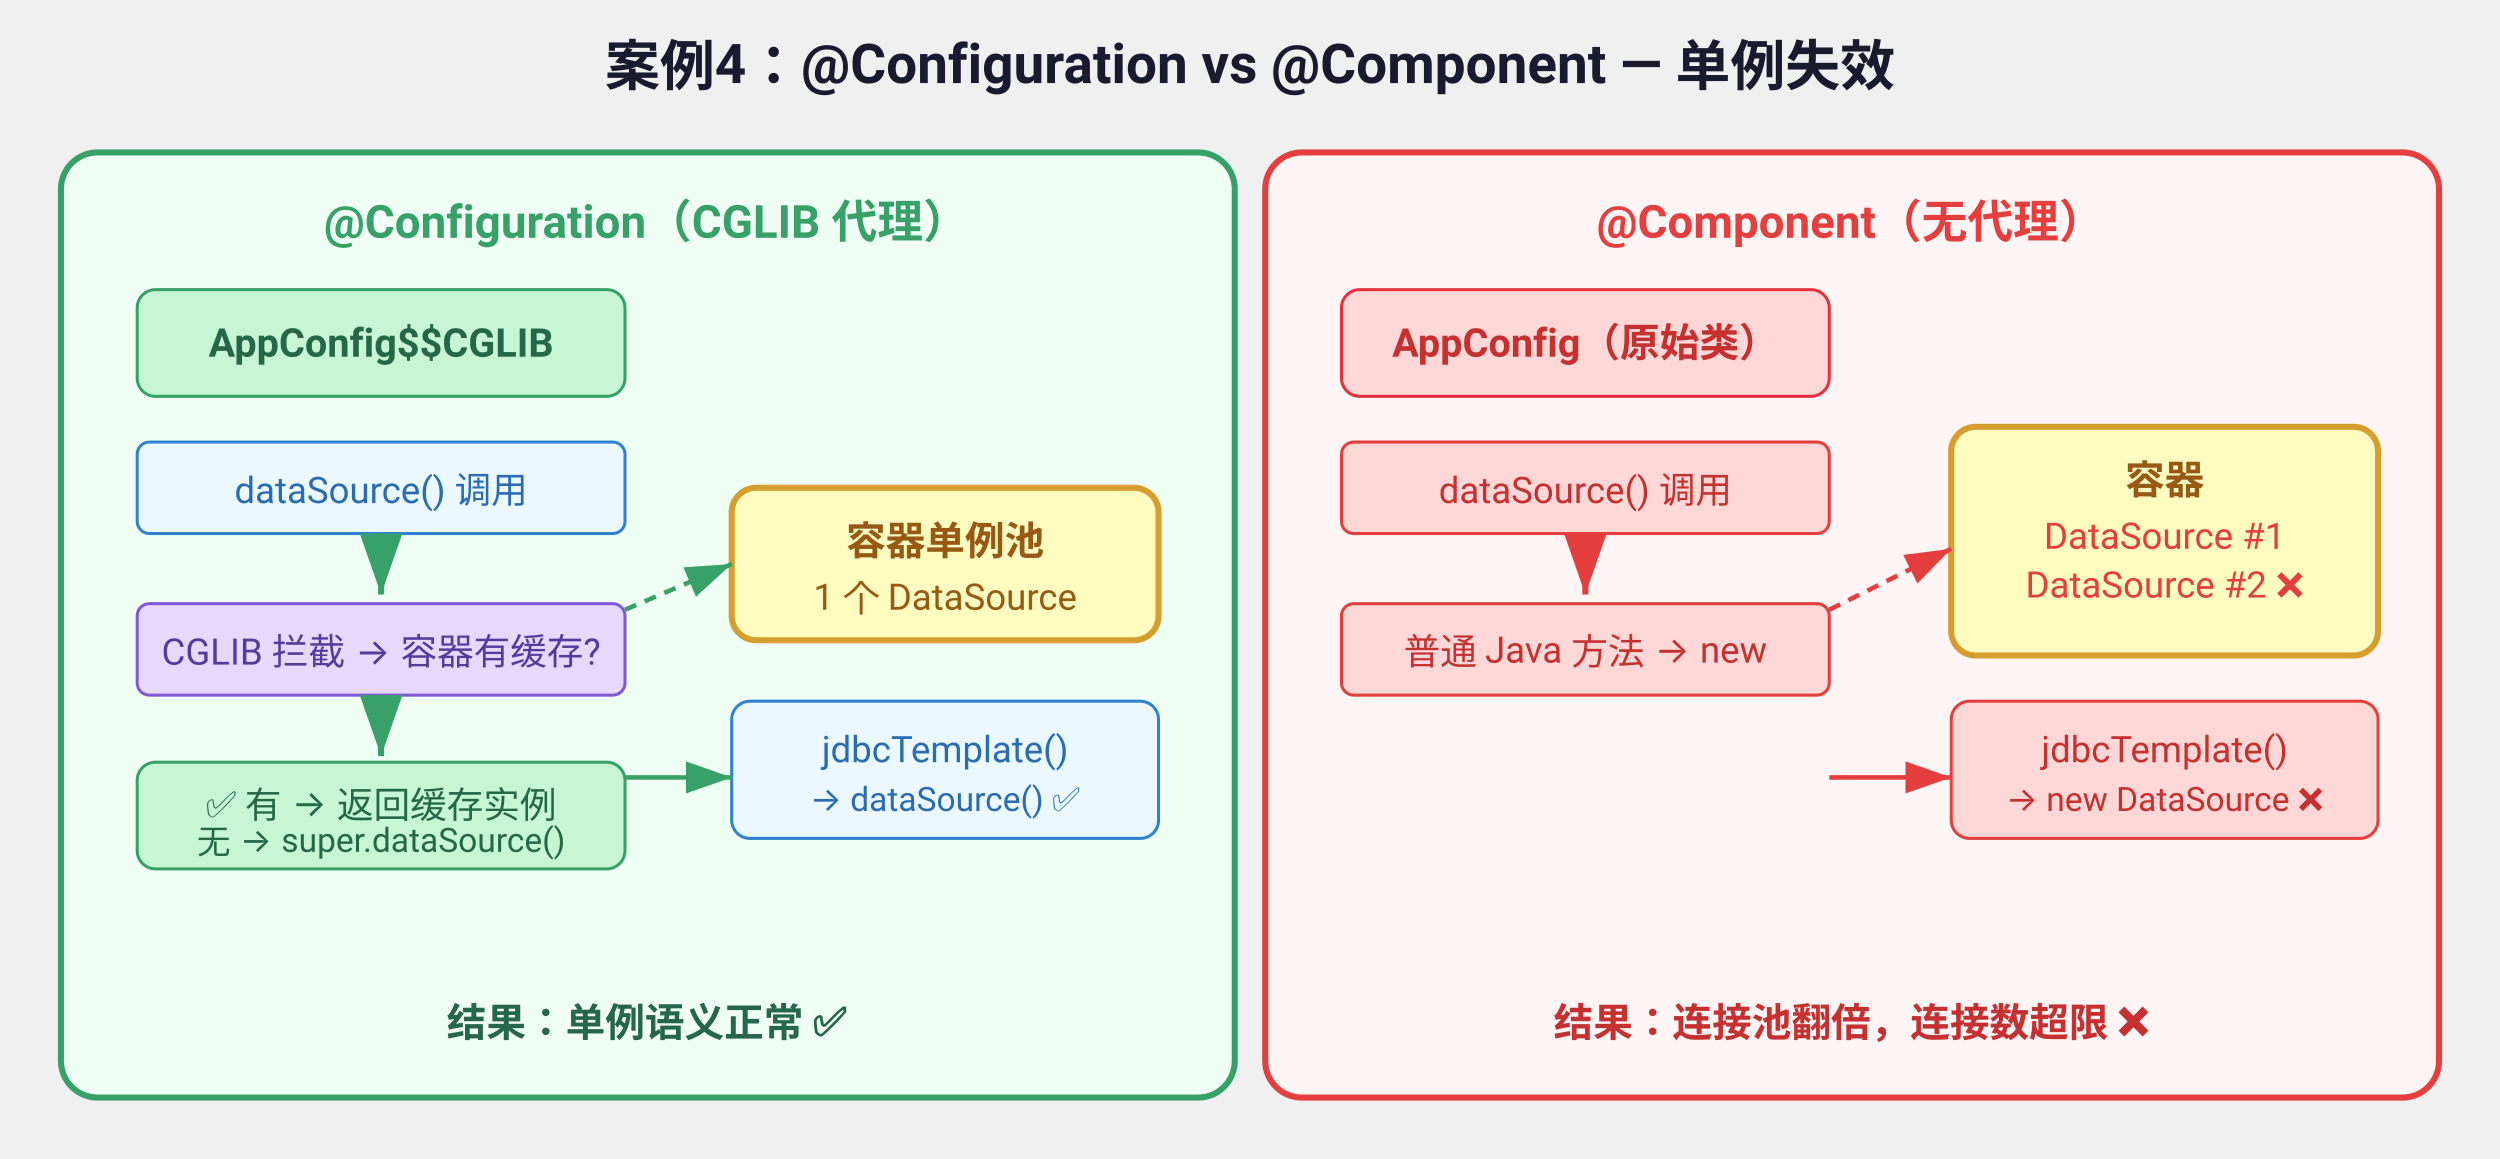
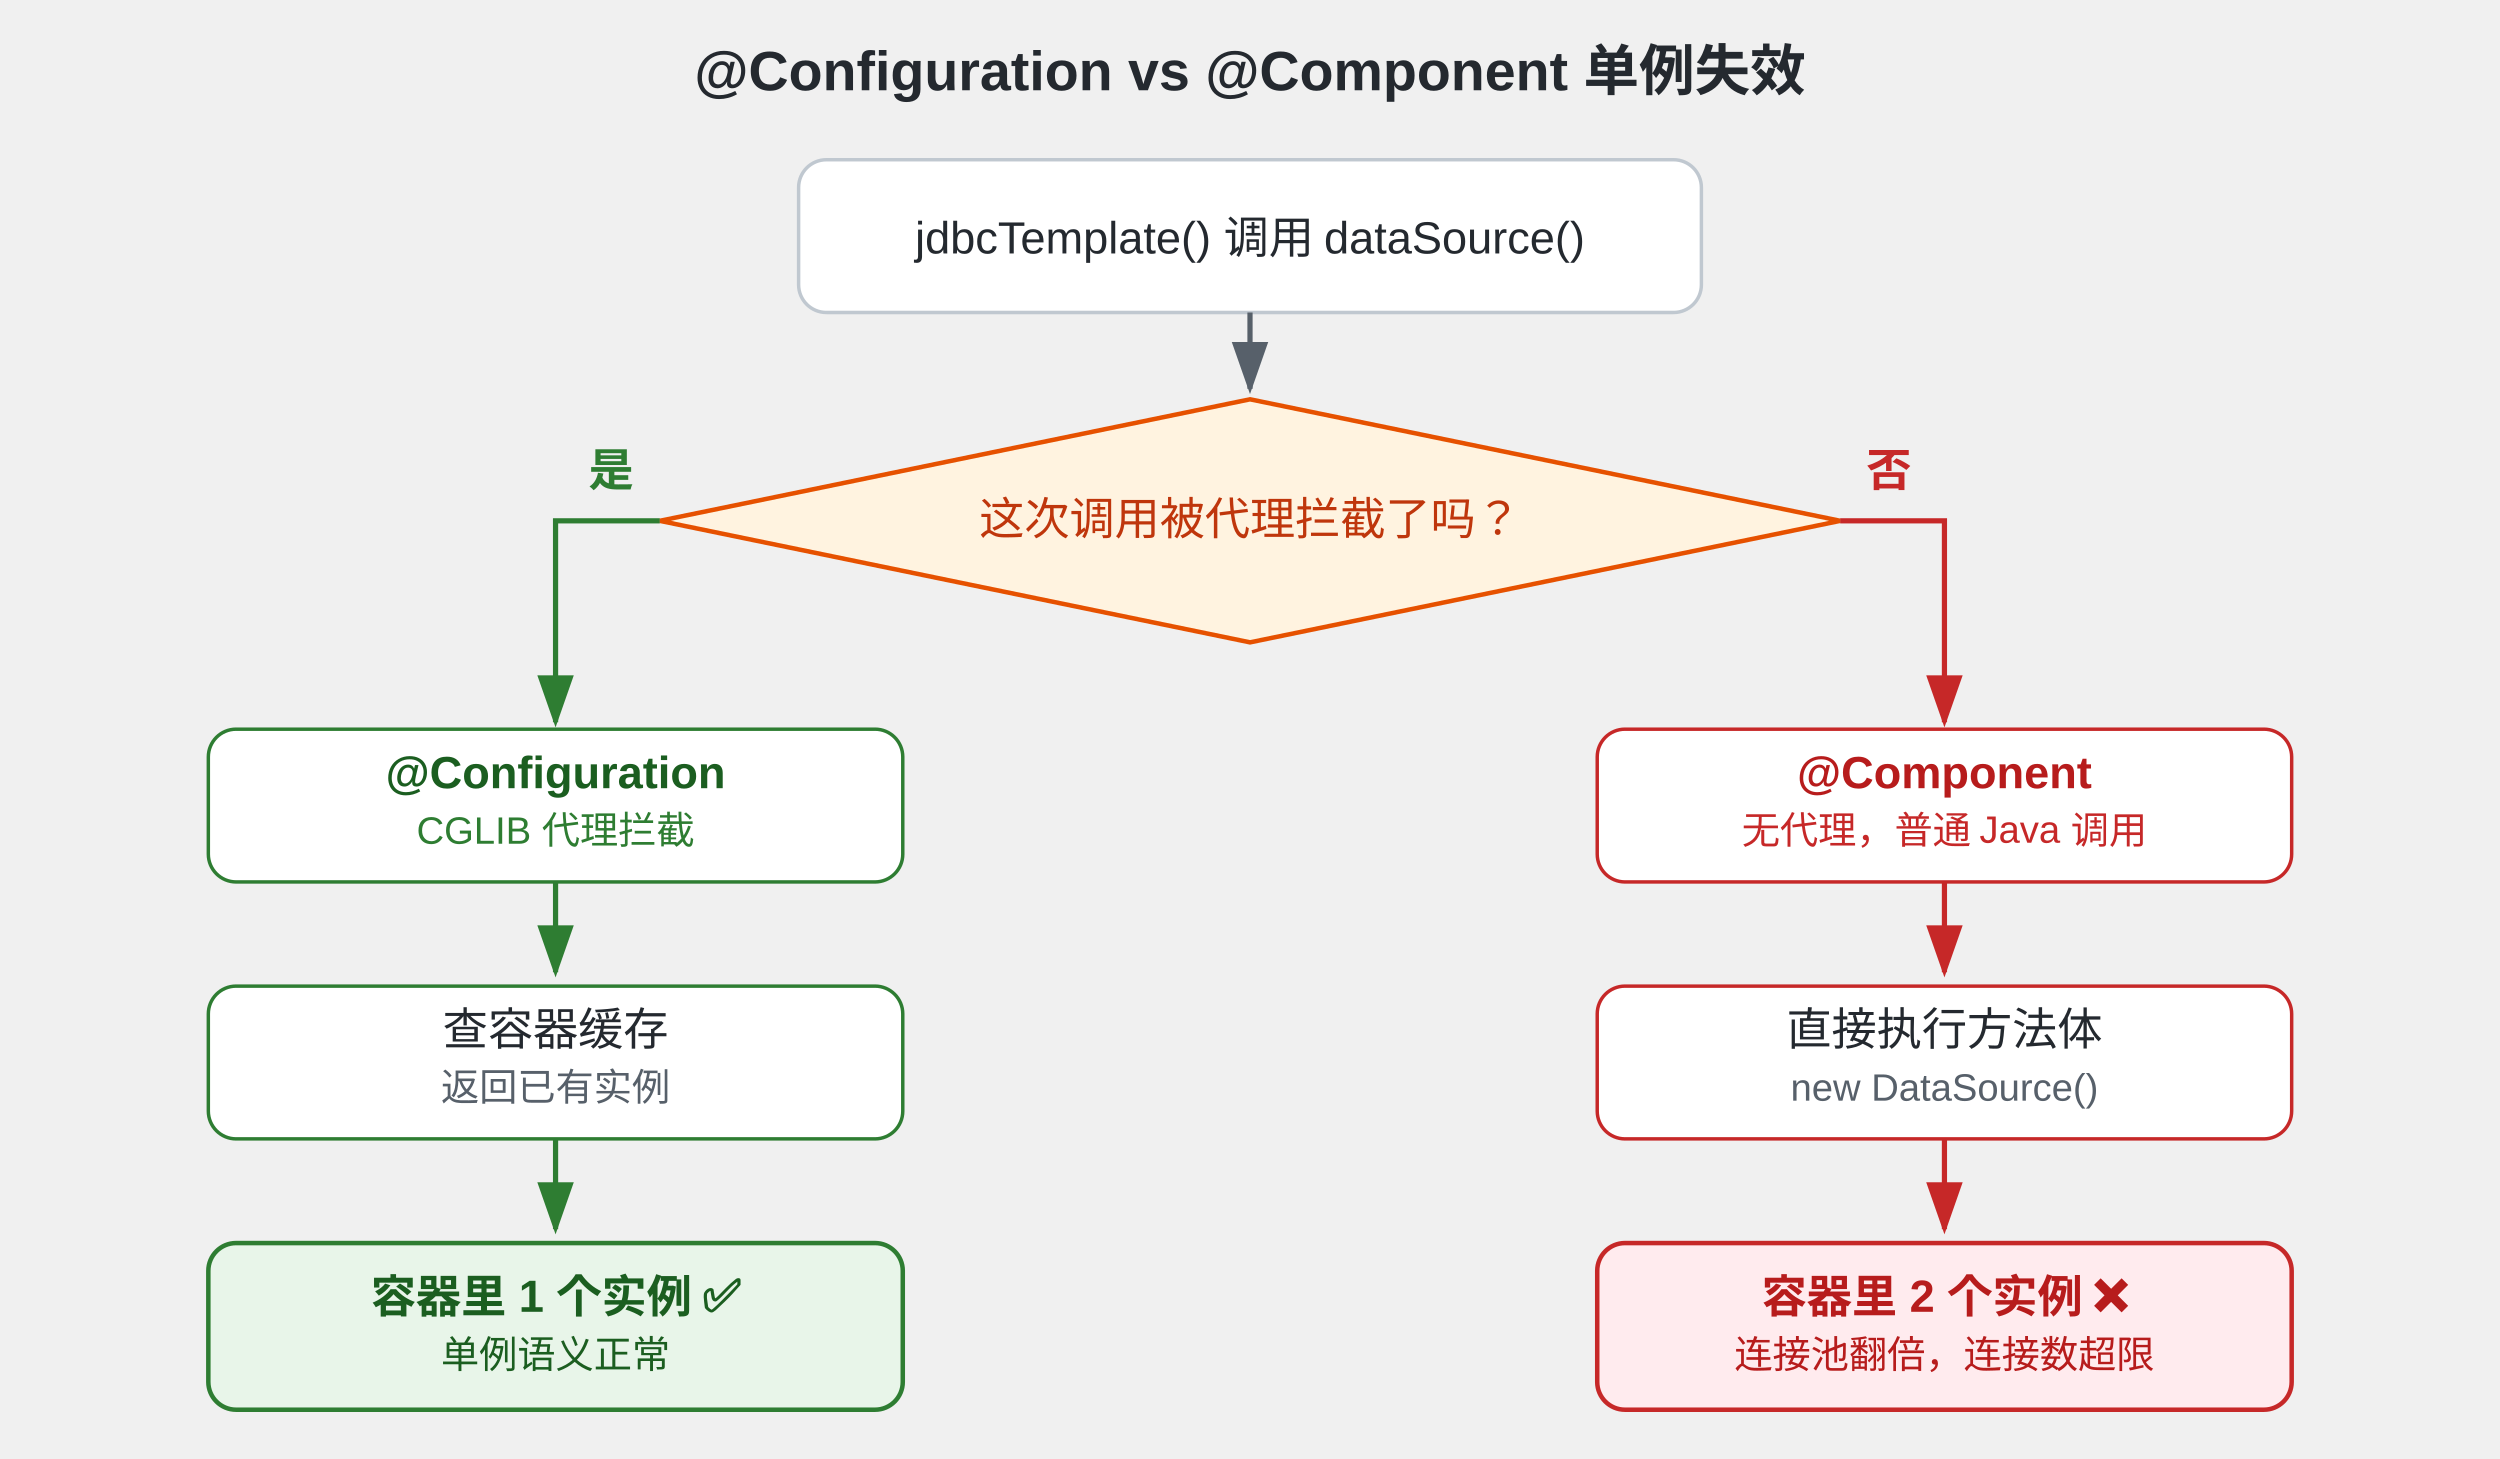
- <svg xmlns="http://www.w3.org/2000/svg" viewBox="0 0 820 380" font-family="-apple-system,BlinkMacSystemFont,'Segoe UI',Roboto,sans-serif" font-size="13">
-   <text x="410" y="28" text-anchor="middle" font-size="18" font-weight="bold" fill="#1a1a2e">案例4：@Configuration vs @Component — 单例失效</text>
-   <rect x="20" y="50" width="385" height="310" rx="12" fill="#f0fff4" stroke="#38a169" stroke-width="2" />
-   <text x="212" y="78" text-anchor="middle" font-size="15" font-weight="bold" fill="#38a169">@Configuration（CGLIB 代理）</text>
-   <rect x="45" y="95" width="160" height="35" rx="6" fill="#c6f6d5" stroke="#38a169" />
-   <text x="125" y="117" text-anchor="middle" font-weight="bold" fill="#276749">AppConfig$$CGLIB</text>
-   <rect x="45" y="145" width="160" height="30" rx="4" fill="#ebf8ff" stroke="#3182ce" />
-   <text x="125" y="165" text-anchor="middle" fill="#2b6cb0" font-size="12">dataSource() 调用</text>
-   <line x1="125" y1="175" x2="125" y2="195" stroke="#38a169" stroke-width="2" marker-end="url(#arrowG)" />
-   <rect x="45" y="198" width="160" height="30" rx="4" fill="#e9d8fd" stroke="#805ad5" />
-   <text x="125" y="218" text-anchor="middle" fill="#553c9a" font-size="12">CGLIB 拦截 → 容器有缓存?</text>
-   <line x1="125" y1="228" x2="125" y2="248" stroke="#38a169" stroke-width="2" marker-end="url(#arrowG)" />
-   <rect x="45" y="250" width="160" height="35" rx="6" fill="#c6f6d5" stroke="#38a169" />
-   <text x="125" y="268" text-anchor="middle" fill="#276749" font-size="12">✅ 有 → 返回缓存实例</text>
-   <text x="125" y="280" text-anchor="middle" fill="#276749" font-size="11">无 → super.dataSource()</text>
-   <rect x="240" y="160" width="140" height="50" rx="8" fill="#fefcbf" stroke="#d69e2e" stroke-width="2" />
-   <text x="310" y="182" text-anchor="middle" fill="#975a16" font-weight="bold">容器单例池</text>
-   <text x="310" y="200" text-anchor="middle" fill="#975a16" font-size="12">1 个 DataSource</text>
-   <line x1="205" y1="200" x2="240" y2="185" stroke="#38a169" stroke-width="1.5" marker-end="url(#arrowG)" stroke-dasharray="4,3" />
-   <rect x="240" y="230" width="140" height="45" rx="6" fill="#ebf8ff" stroke="#3182ce" />
-   <text x="310" y="250" text-anchor="middle" fill="#2b6cb0" font-size="12">jdbcTemplate()</text>
-   <text x="310" y="266" text-anchor="middle" fill="#2b6cb0" font-size="11">→ dataSource() ✅</text>
-   <line x1="205" y1="255" x2="240" y2="255" stroke="#38a169" stroke-width="1.5" marker-end="url(#arrowG)" />
-   <text x="212" y="340" text-anchor="middle" fill="#276749" font-weight="bold">结果：单例语义正常 ✅</text>
-   <rect x="415" y="50" width="385" height="310" rx="12" fill="#fff5f5" stroke="#e53e3e" stroke-width="2" />
-   <text x="607" y="78" text-anchor="middle" font-size="15" font-weight="bold" fill="#e53e3e">@Component（无代理）</text>
-   <rect x="440" y="95" width="160" height="35" rx="6" fill="#fed7d7" stroke="#e5303e" />
-   <text x="520" y="117" text-anchor="middle" font-weight="bold" fill="#c53030">AppConfig（原始类）</text>
-   <rect x="440" y="145" width="160" height="30" rx="4" fill="#fed7d7" stroke="#e53e3e" />
-   <text x="520" y="165" text-anchor="middle" fill="#c53030" font-size="12">dataSource() 调用</text>
-   <line x1="520" y1="175" x2="520" y2="195" stroke="#e53e3e" stroke-width="2" marker-end="url(#arrowR)" />
-   <rect x="440" y="198" width="160" height="30" rx="4" fill="#fed7d7" stroke="#e53e3e" />
-   <text x="520" y="218" text-anchor="middle" fill="#c53030" font-size="12">普通 Java 方法 → new</text>
-   <rect x="640" y="140" width="140" height="75" rx="8" fill="#fefcbf" stroke="#d69e2e" stroke-width="2" />
-   <text x="710" y="162" text-anchor="middle" fill="#975a16" font-weight="bold">容器</text>
-   <text x="710" y="180" text-anchor="middle" fill="#e53e3e" font-size="12">DataSource #1</text>
-   <text x="710" y="196" text-anchor="middle" fill="#e53e3e" font-size="12">DataSource #2 ❌</text>
-   <line x1="600" y1="200" x2="640" y2="180" stroke="#e53e3e" stroke-width="1.5" marker-end="url(#arrowR)" stroke-dasharray="4,3" />
-   <rect x="640" y="230" width="140" height="45" rx="6" fill="#fed7d7" stroke="#e53e3e" />
-   <text x="710" y="250" text-anchor="middle" fill="#c53030" font-size="12">jdbcTemplate()</text>
-   <text x="710" y="266" text-anchor="middle" fill="#c53030" font-size="11">→ new DataSource ❌</text>
-   <line x1="600" y1="255" x2="640" y2="255" stroke="#e53e3e" stroke-width="1.5" marker-end="url(#arrowR)" />
-   <text x="607" y="340" text-anchor="middle" fill="#c53030" font-weight="bold">结果：连接池翻倍，连接数超限 ❌</text>
+ <svg xmlns="http://www.w3.org/2000/svg" viewBox="0 0 720 420" font-family="'PingFang SC','Microsoft YaHei','Helvetica Neue',Arial,sans-serif">
  <defs>
-     <marker id="arrowG" markerWidth="10" markerHeight="7" refX="10" refY="3.5" orient="auto">
-       <polygon points="0 0, 10 3.5, 0 7" fill="#38a169" />
+     <marker id="arrowN" markerWidth="10" markerHeight="7" refX="9" refY="3.5" orient="auto">
+       <polygon points="0 0, 10 3.5, 0 7" fill="#57606a" />
    </marker>
-     <marker id="arrowR" markerWidth="10" markerHeight="7" refX="10" refY="3.5" orient="auto">
-       <polygon points="0 0, 10 3.5, 0 7" fill="#e53e3e" />
+     <marker id="arrowG" markerWidth="10" markerHeight="7" refX="9" refY="3.5" orient="auto">
+       <polygon points="0 0, 10 3.5, 0 7" fill="#2e7d32" />
+     </marker>
+     <marker id="arrowR" markerWidth="10" markerHeight="7" refX="9" refY="3.5" orient="auto">
+       <polygon points="0 0, 10 3.5, 0 7" fill="#c62828" />
    </marker>
  </defs>
+   <text x="360" y="26" text-anchor="middle" font-size="16" font-weight="bold" fill="#24292f">@Configuration vs @Component 单例失效</text>
+   <rect x="230" y="46" width="260" height="44" rx="8" fill="#ffffff" stroke="#c0c8d0" />
+   <text x="360" y="73" text-anchor="middle" font-size="13" fill="#24292f">jdbcTemplate() 调用 dataSource()</text>
+   <line x1="360" y1="90" x2="360" y2="112" stroke="#57606a" stroke-width="1.5" marker-end="url(#arrowN)" />
+   <polygon points="360,115 530,150 360,185 190,150" fill="#fff3e0" stroke="#e65100" stroke-width="1.3" />
+   <text x="360" y="154" text-anchor="middle" font-size="13" fill="#bf360c">这次调用被代理拦截了吗？</text>
+   <path d="M 190 150 L 160 150 L 160 208" fill="none" stroke="#2e7d32" stroke-width="1.5" marker-end="url(#arrowG)" />
+   <text x="176" y="140" text-anchor="middle" font-size="13" font-weight="bold" fill="#2e7d32">是</text>
+   <rect x="60" y="210" width="200" height="44" rx="8" fill="#ffffff" stroke="#2e7d32" />
+   <text x="160" y="227" text-anchor="middle" font-size="13" font-weight="bold" fill="#1b5e20">@Configuration</text>
+   <text x="160" y="243" text-anchor="middle" font-size="11" fill="#2e7d32">CGLIB 代理拦截</text>
+   <line x1="160" y1="254" x2="160" y2="280" stroke="#2e7d32" stroke-width="1.5" marker-end="url(#arrowG)" />
+   <rect x="60" y="284" width="200" height="44" rx="8" fill="#ffffff" stroke="#2e7d32" />
+   <text x="160" y="301" text-anchor="middle" font-size="13" fill="#24292f">查容器缓存</text>
+   <text x="160" y="317" text-anchor="middle" font-size="11" fill="#57606a">返回已有实例</text>
+   <line x1="160" y1="328" x2="160" y2="354" stroke="#2e7d32" stroke-width="1.5" marker-end="url(#arrowG)" />
+   <rect x="60" y="358" width="200" height="48" rx="8" fill="#e8f5e9" stroke="#2e7d32" stroke-width="1.3" />
+   <text x="160" y="378" text-anchor="middle" font-size="13" font-weight="bold" fill="#1b5e20">容器里 1 个实例 ✅</text>
+   <text x="160" y="394" text-anchor="middle" font-size="11" fill="#1b5e20">单例语义正常</text>
+   <path d="M 530 150 L 560 150 L 560 208" fill="none" stroke="#c62828" stroke-width="1.5" marker-end="url(#arrowR)" />
+   <text x="544" y="140" text-anchor="middle" font-size="13" font-weight="bold" fill="#c62828">否</text>
+   <rect x="460" y="210" width="200" height="44" rx="8" fill="#ffffff" stroke="#c62828" />
+   <text x="560" y="227" text-anchor="middle" font-size="13" font-weight="bold" fill="#b71c1c">@Component</text>
+   <text x="560" y="243" text-anchor="middle" font-size="11" fill="#c62828">无代理，普通 Java 调用</text>
+   <line x1="560" y1="254" x2="560" y2="280" stroke="#c62828" stroke-width="1.5" marker-end="url(#arrowR)" />
+   <rect x="460" y="284" width="200" height="44" rx="8" fill="#ffffff" stroke="#c62828" />
+   <text x="560" y="301" text-anchor="middle" font-size="13" fill="#24292f">直接执行方法体</text>
+   <text x="560" y="317" text-anchor="middle" font-size="11" fill="#57606a">new DataSource()</text>
+   <line x1="560" y1="328" x2="560" y2="354" stroke="#c62828" stroke-width="1.5" marker-end="url(#arrowR)" />
+   <rect x="460" y="358" width="200" height="48" rx="8" fill="#ffebee" stroke="#c62828" stroke-width="1.3" />
+   <text x="560" y="378" text-anchor="middle" font-size="13" font-weight="bold" fill="#b71c1c">容器里 2 个实例 ❌</text>
+   <text x="560" y="394" text-anchor="middle" font-size="11" fill="#b71c1c">连接池翻倍，连接数超限</text>
</svg>
